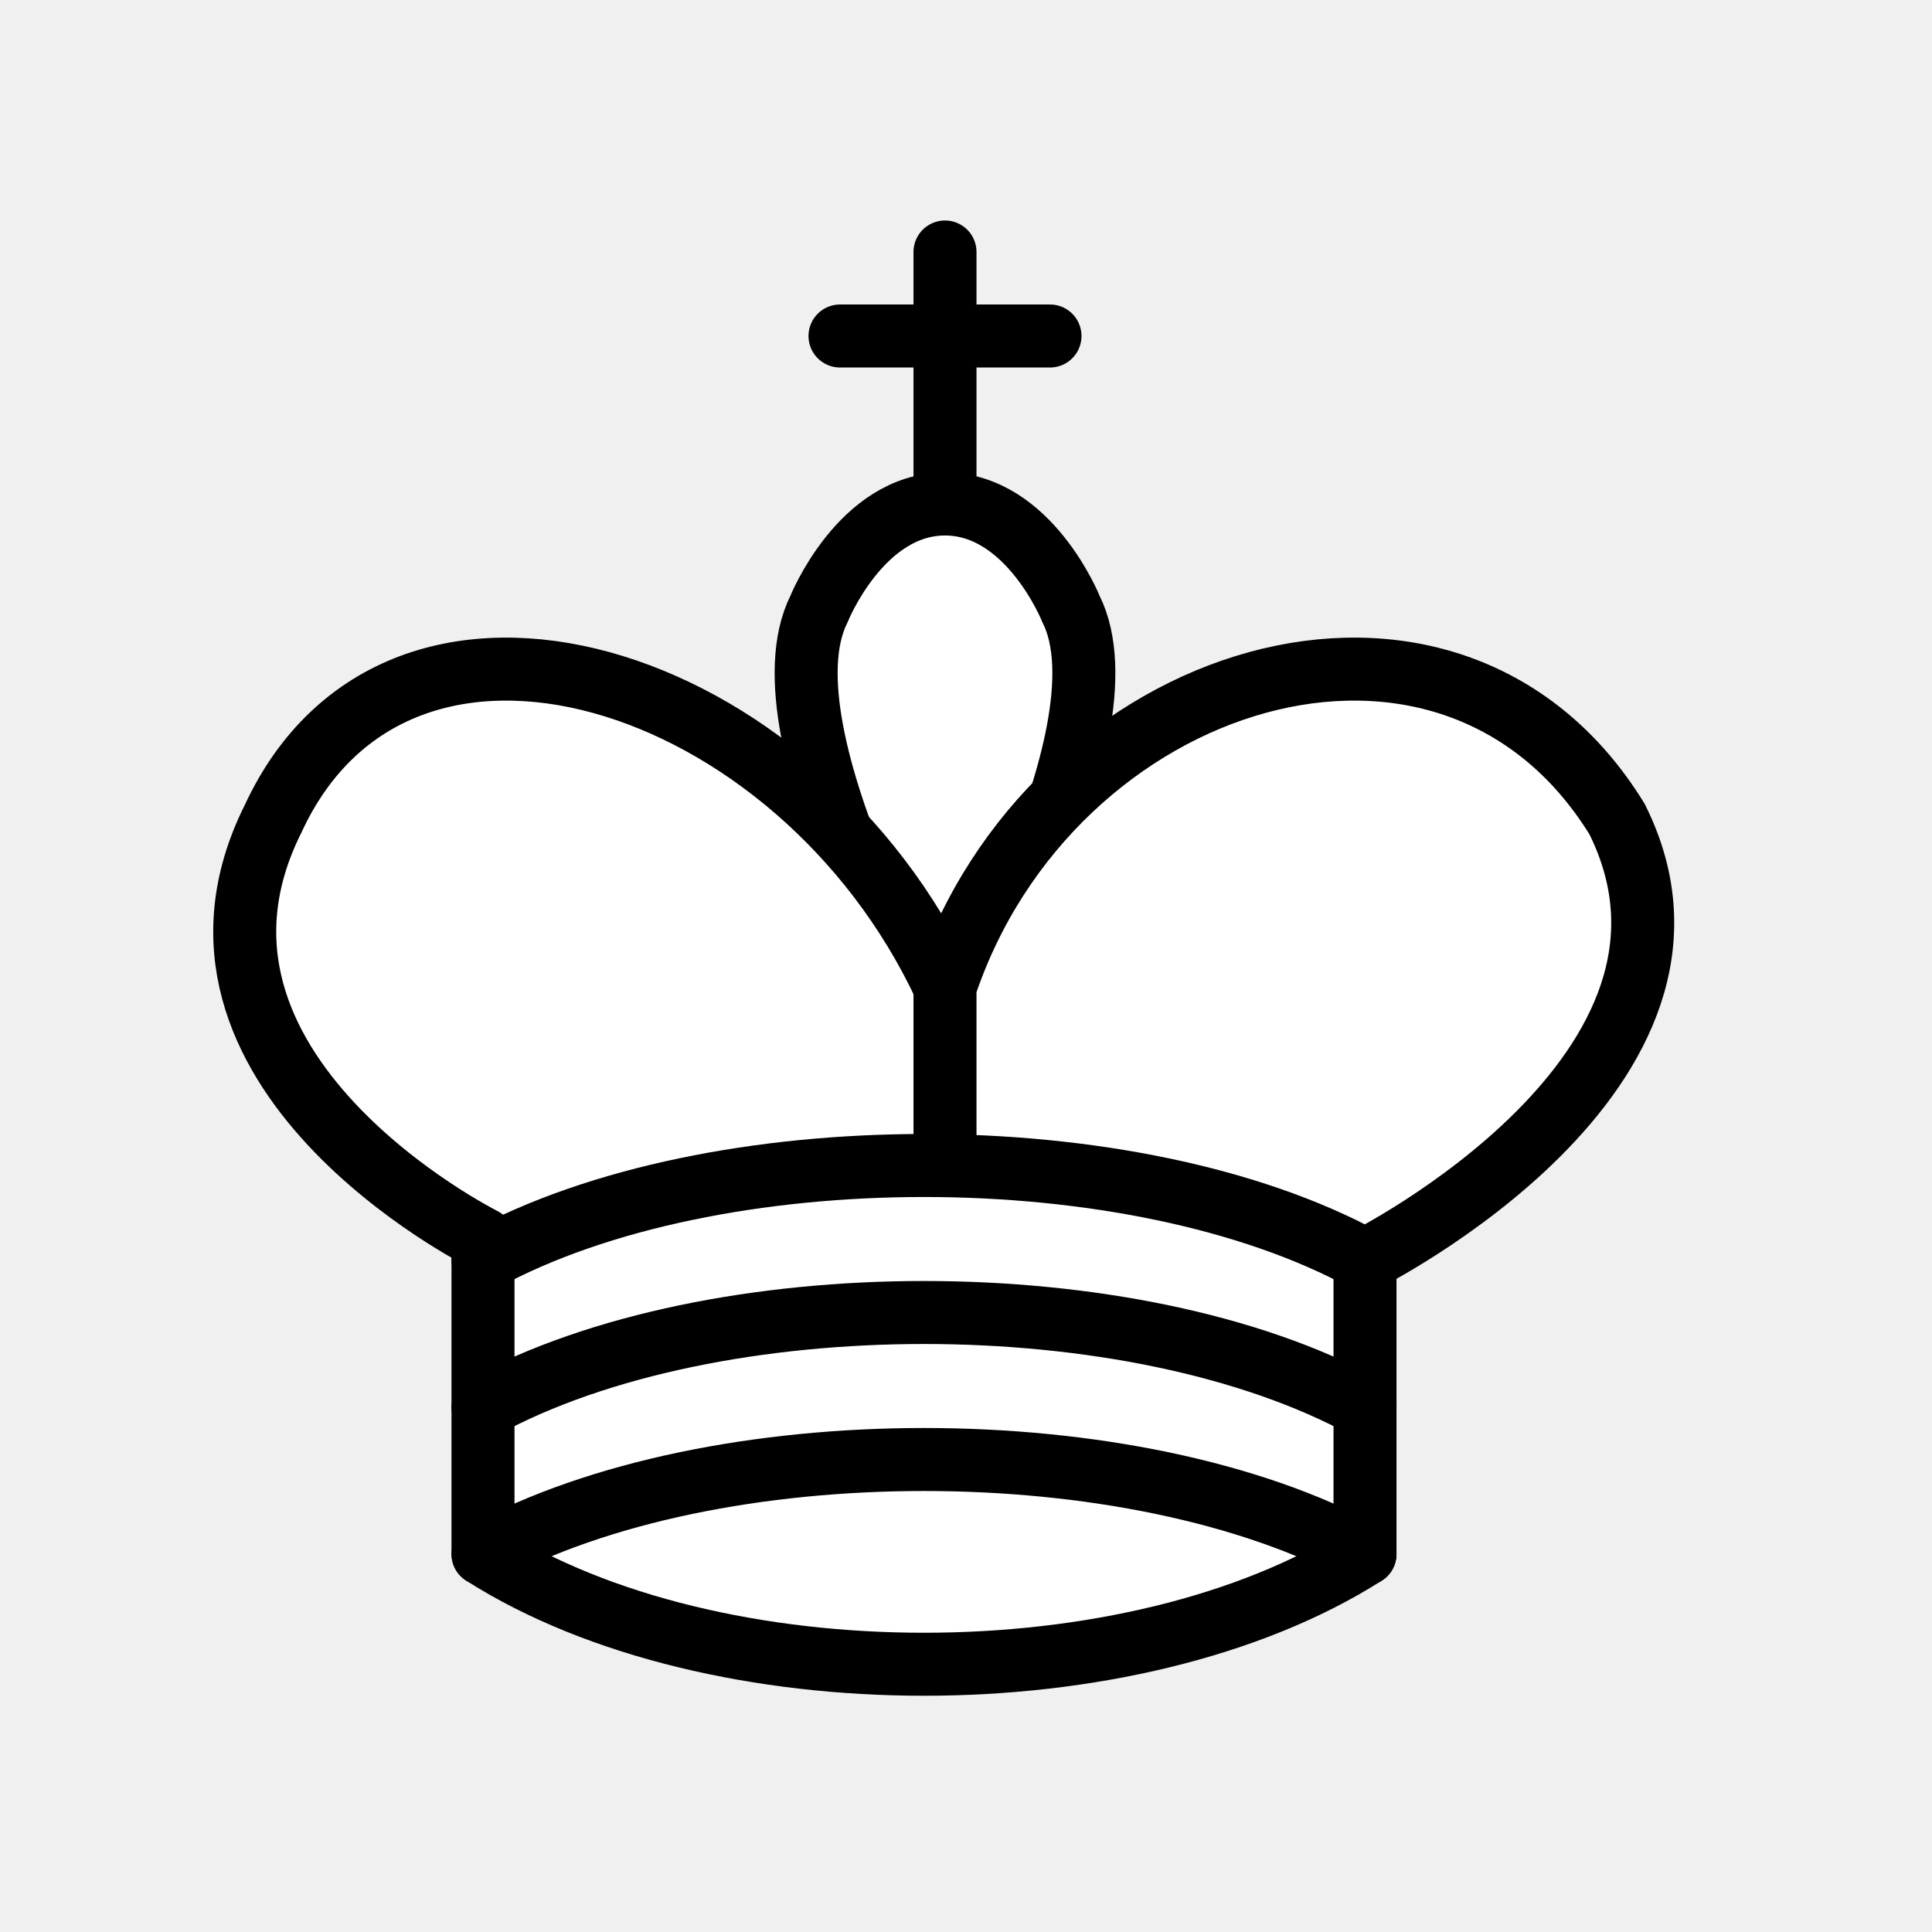
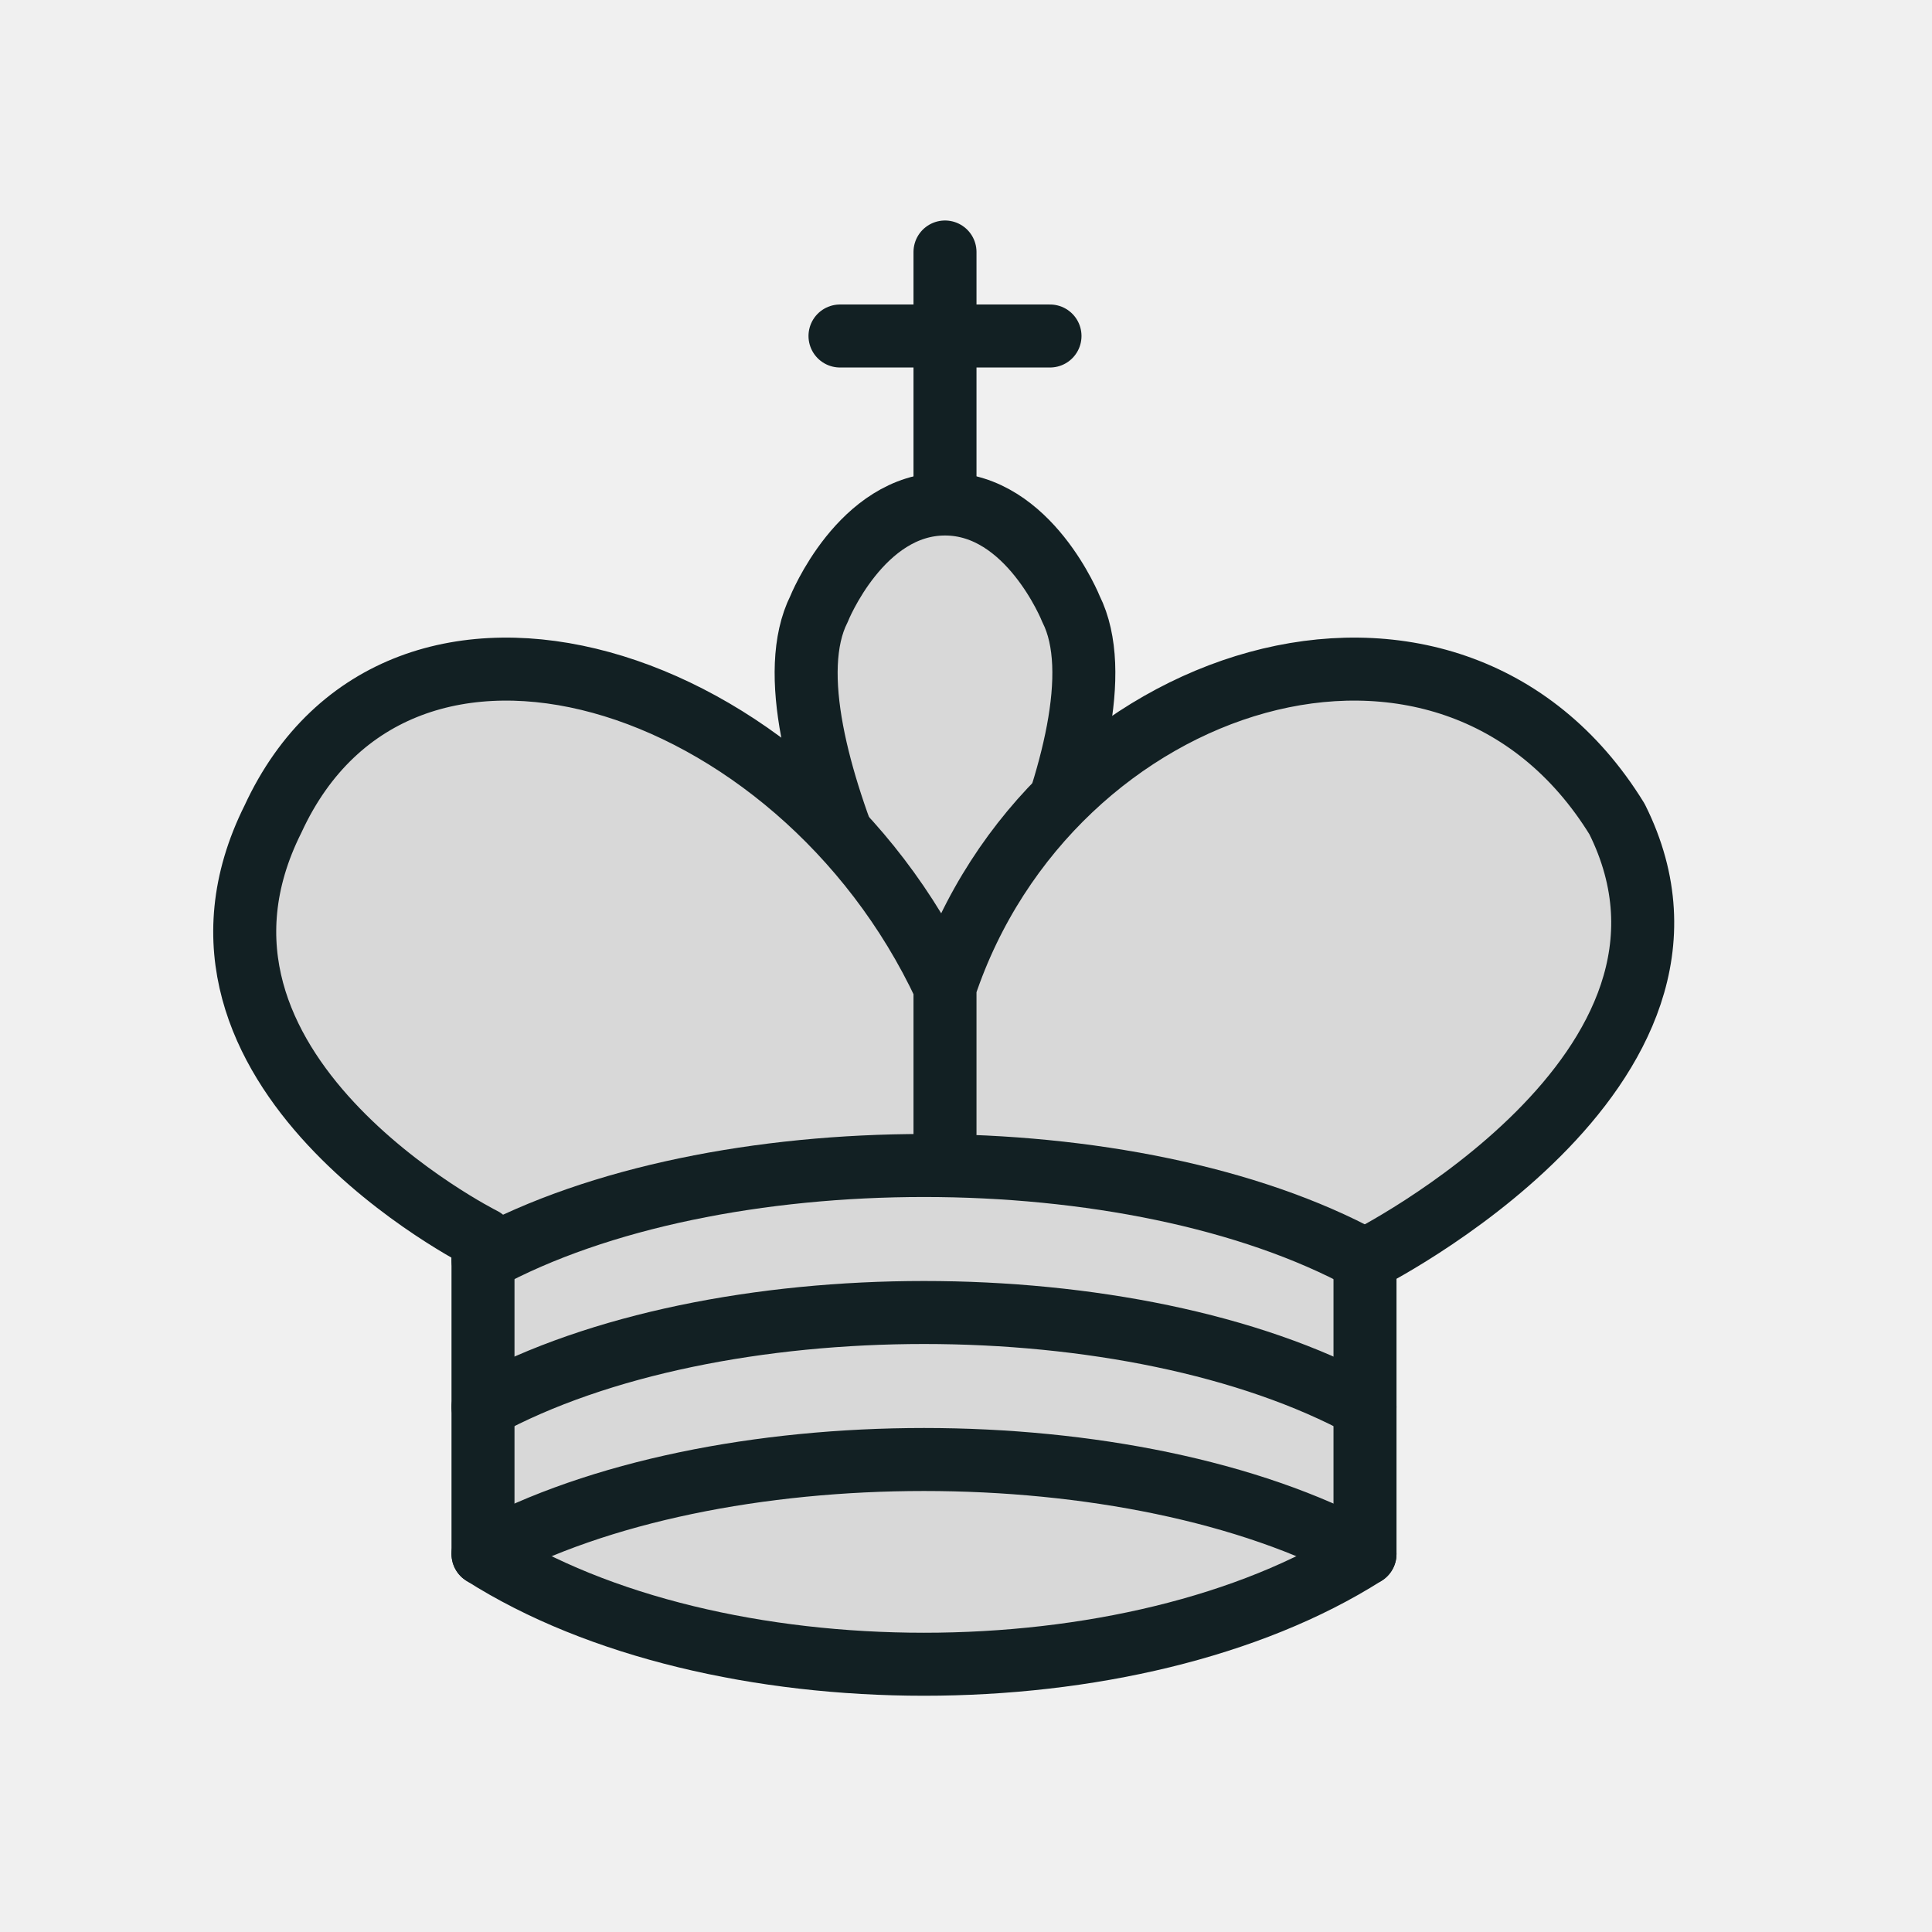
<svg xmlns="http://www.w3.org/2000/svg" viewBox="0 0 46 46" version="1.1" width="45" height="45">
-   <g style="fill:none; fill-opacity:1; fill-rule:evenodd; stroke:#000000; stroke-width:1.5; stroke-linecap:round;stroke-linejoin:round;stroke-miterlimit:4; stroke-dasharray:none; stroke-opacity:1;">
-     <path d="M 22.5,11.63 L 22.5,6" style="fill:none; stroke:#000000; stroke-linejoin:miter;" />
-     <path d="M 20,8 L 25,8" style="fill:none; stroke:#000000; stroke-linejoin:miter;" />
-     <path d="M 22.5,25 C 22.5,25 27,17.5 25.5,14.5 C 25.5,14.5 24.5,12 22.5,12 C 20.5,12 19.5,14.5 19.5,14.5 C 18,17.5 22.5,25 22.5,25" style="fill:#ffffff; stroke:#000000; stroke-linecap:butt; stroke-linejoin:miter;" />
-     <path d="M 11.5,37 C 17,40.5 27,40.5 32.5,37 L 32.5,30 C 32.5,30 41.5,25.5 38.5,19.5 C 34.5,13 25,16 22.5,23.5 L 22.5,27 L 22.5,23.5 C 19,16 9.5,13 6.5,19.5 C 3.5,25.5 11.5,29.5 11.5,29.5 L 11.5,37 z " style="fill:#ffffff; stroke:#000000;" />
-     <path d="M 11.5,30 C 17,27 27,27 32.5,30" style="fill:none; stroke:#000000;" />
-     <path d="M 11.5,33.5 C 17,30.5 27,30.5 32.5,33.5" style="fill:none; stroke:#000000;" />
-     <path d="M 11.5,37 C 17,34 27,34 32.5,37" style="fill:none; stroke:#000000;" />
+   <g style="fill:none; fill-opacity:1; fill-rule:evenodd; stroke:#122023; stroke-width:1.5; stroke-linecap:round;stroke-linejoin:round;stroke-miterlimit:4; stroke-dasharray:none; stroke-opacity:1;">
+     <path d="M 22.5,11.63 L 22.5,6" style="fill:none; stroke:#122023; stroke-linejoin:miter;" />
+     <path d="M 20,8 L 25,8" style="fill:none; stroke:#122023; stroke-linejoin:miter;" />
+     <path d="M 22.5,25 C 22.5,25 27,17.5 25.5,14.5 C 25.5,14.5 24.5,12 22.5,12 C 20.5,12 19.5,14.5 19.5,14.5 C 18,17.5 22.5,25 22.5,25" style="fill:#d8d8d8; stroke:#122023; stroke-linecap:butt; stroke-linejoin:miter;" />
+     <path d="M 11.5,37 C 17,40.5 27,40.5 32.5,37 L 32.5,30 C 32.5,30 41.5,25.5 38.5,19.5 C 34.5,13 25,16 22.5,23.5 L 22.5,27 L 22.5,23.5 C 19,16 9.5,13 6.5,19.5 C 3.5,25.5 11.5,29.5 11.5,29.5 L 11.5,37 z " style="fill:#d8d8d8; stroke:#122023;" />
+     <path d="M 11.5,30 C 17,27 27,27 32.5,30" style="fill:none; stroke:#122023;" />
+     <path d="M 11.5,33.5 C 17,30.5 27,30.5 32.5,33.5" style="fill:none; stroke:#122023;" />
+     <path d="M 11.5,37 C 17,34 27,34 32.5,37" style="fill:none; stroke:#122023;" />
  </g>
</svg>
